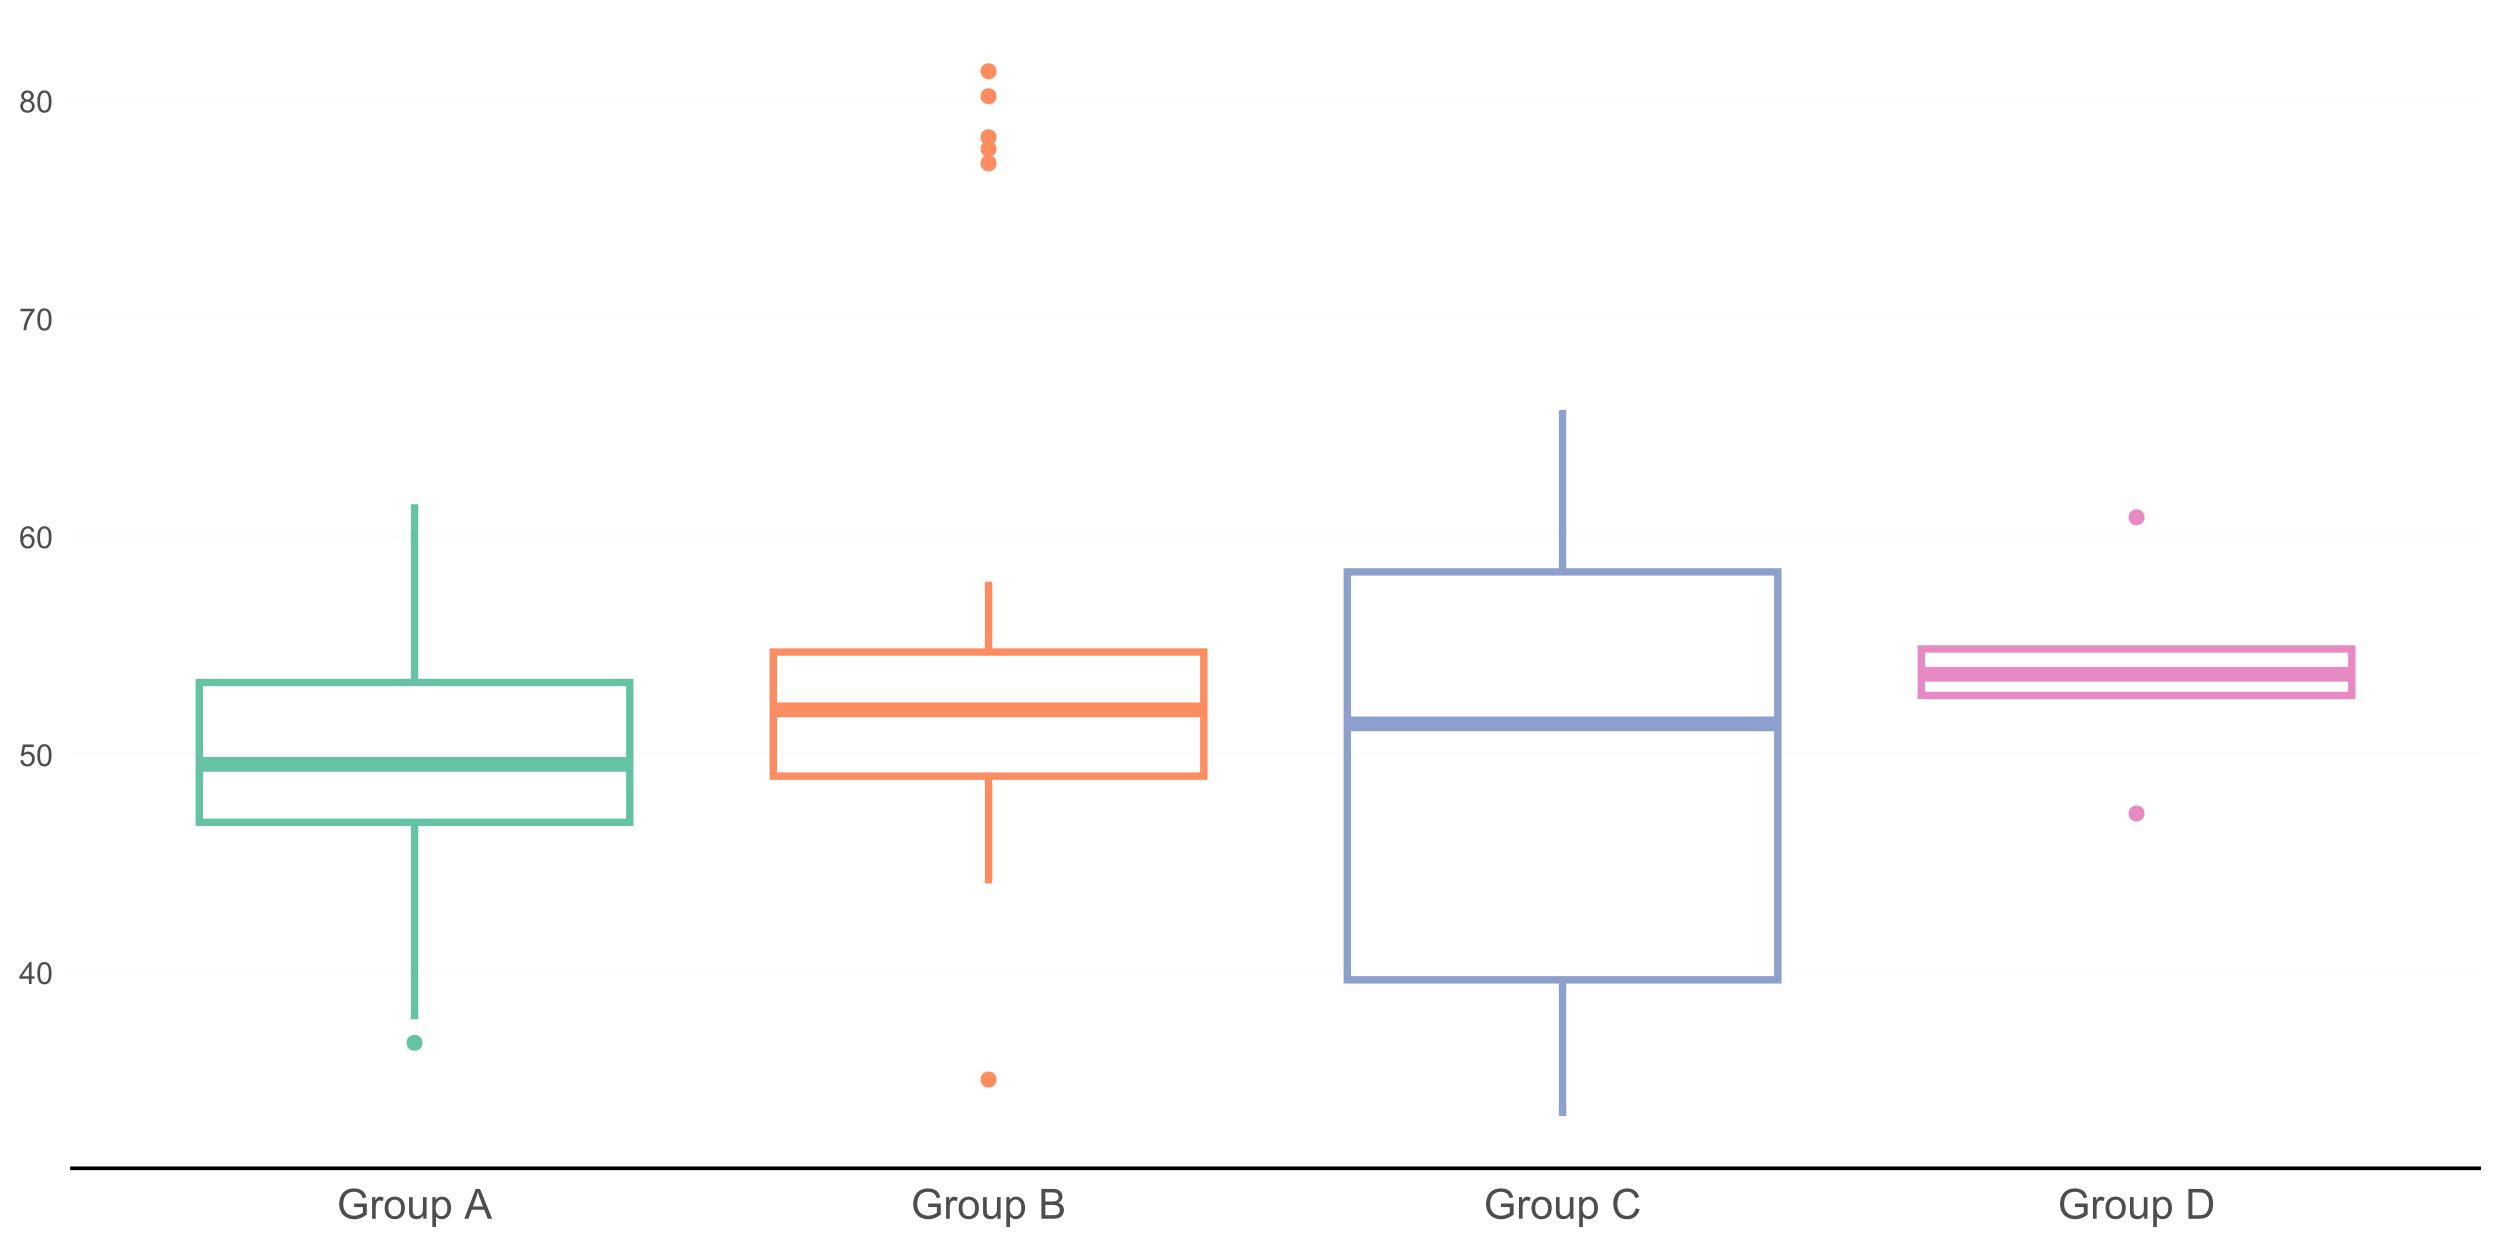
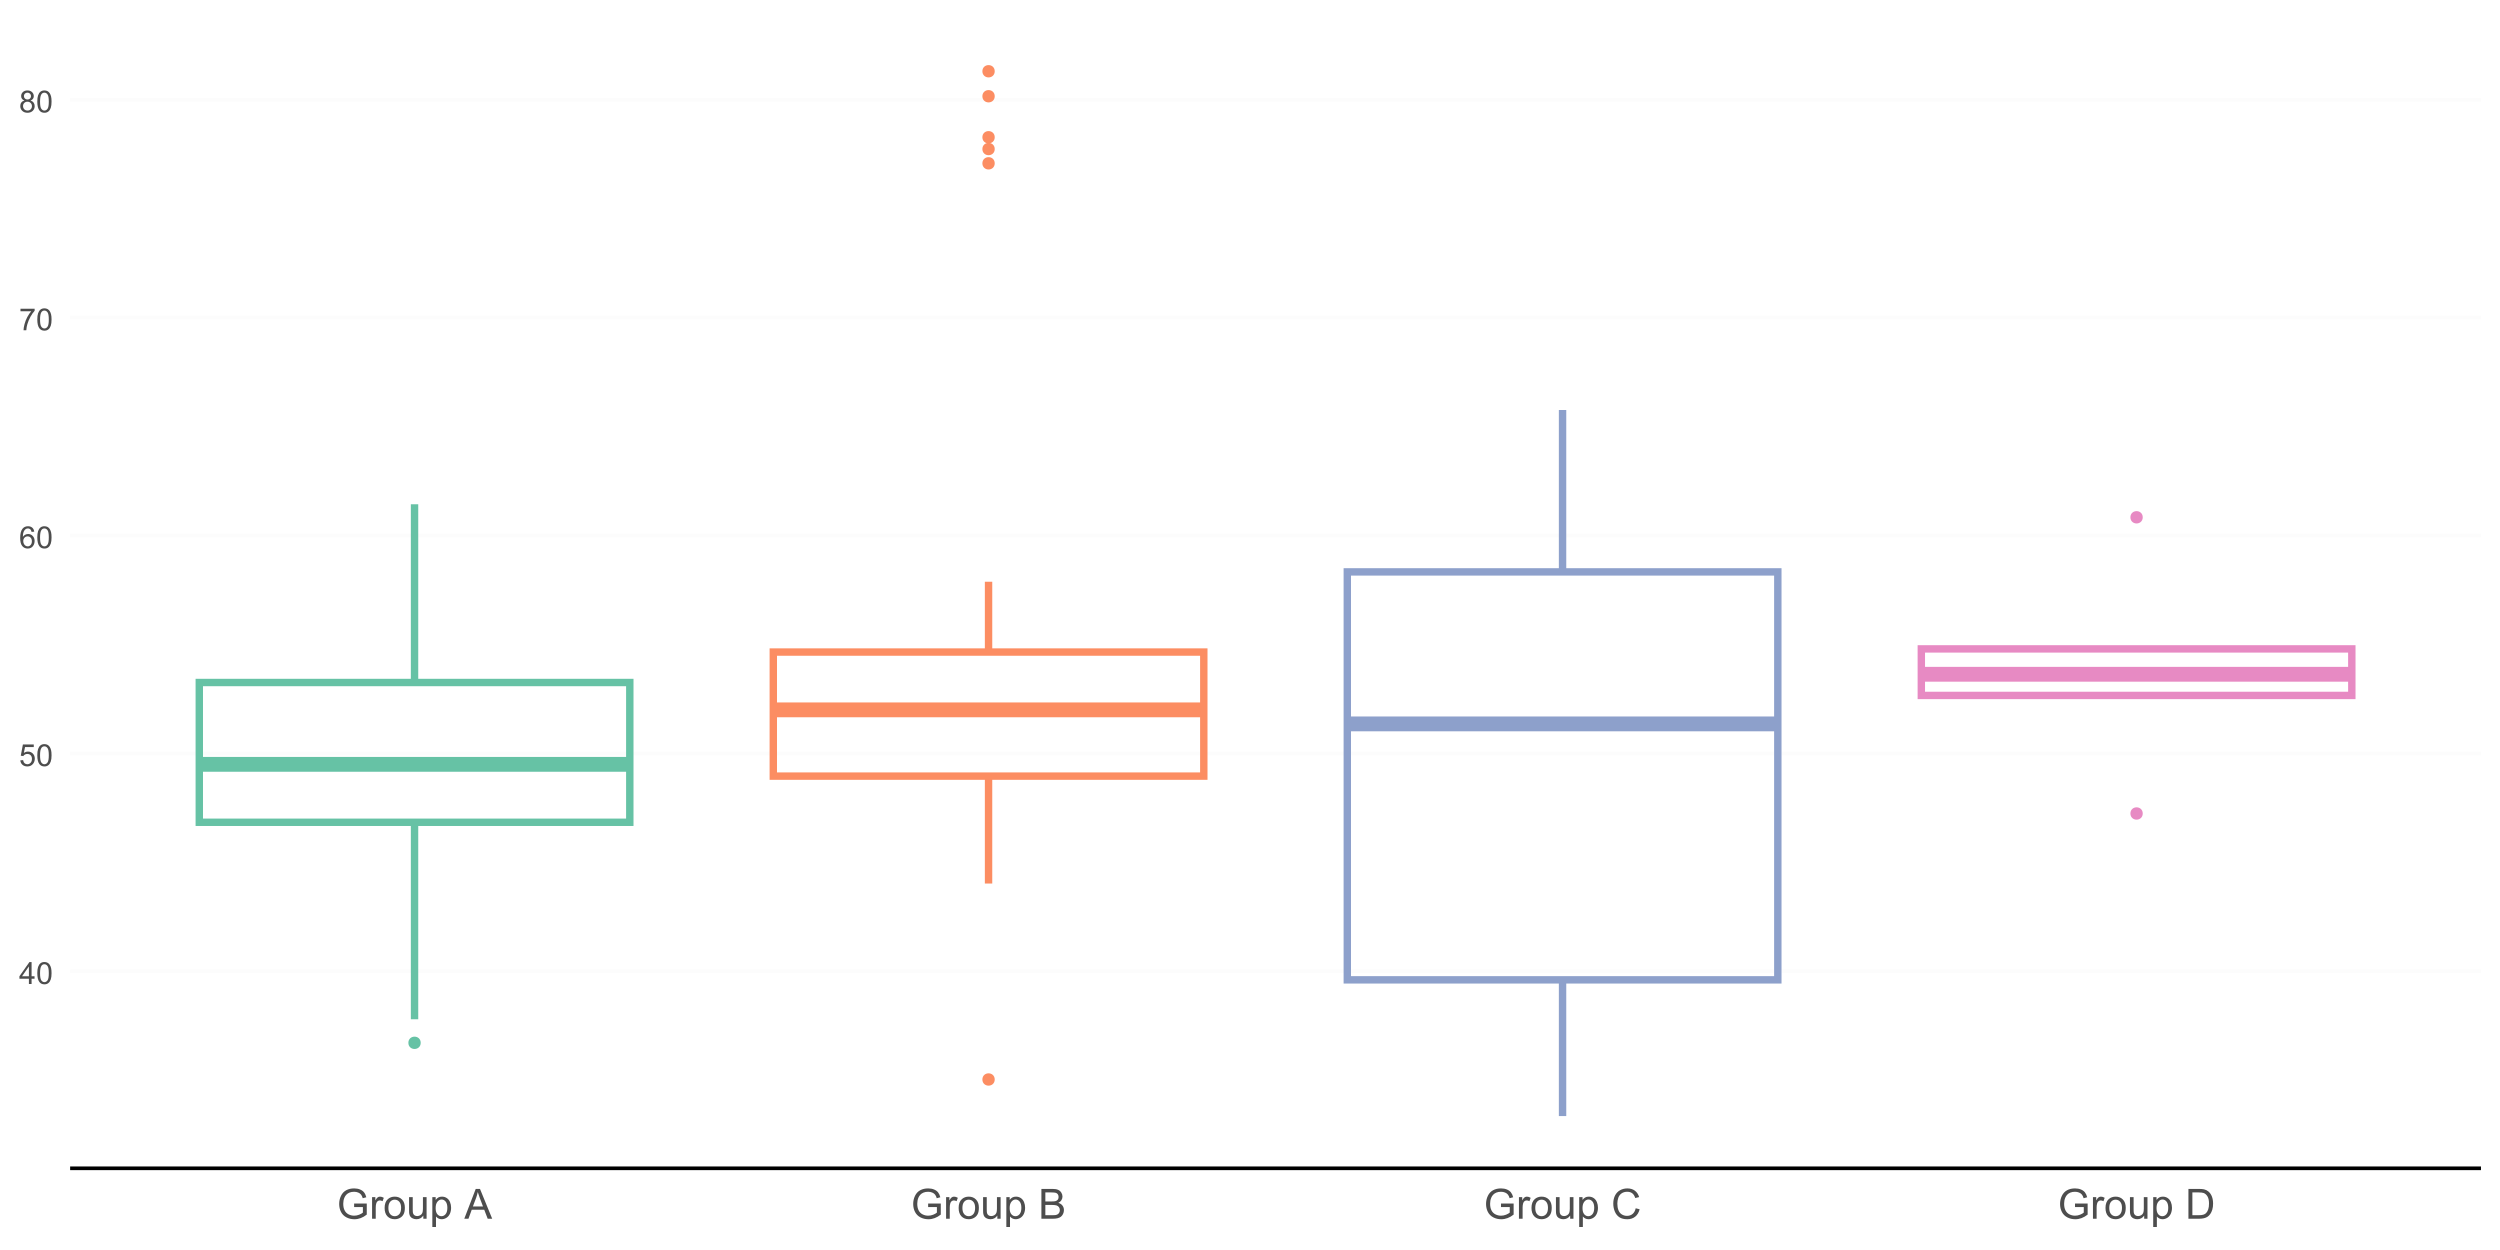
- <svg xmlns="http://www.w3.org/2000/svg" xmlns:xlink="http://www.w3.org/1999/xlink" width="720" height="360" viewBox="0 0 720 360">
+ <svg xmlns="http://www.w3.org/2000/svg" xmlns:xlink="http://www.w3.org/1999/xlink" width="720pt" height="360pt" viewBox="0 0 720 360">
  <defs>
    <g>
      <g id="glyph-0-0">
        <path d="M 2.844 0 L 2.844 -1.508 L 0.113 -1.508 L 0.113 -2.219 L 2.988 -6.301 L 3.617 -6.301 L 3.617 -2.219 L 4.469 -2.219 L 4.469 -1.508 L 3.617 -1.508 L 3.617 0 L 2.844 0 M 2.844 -2.219 L 2.844 -5.059 L 0.871 -2.219 Z M 2.844 -2.219 " />
      </g>
      <g id="glyph-0-1">
        <path d="M 0.367 -3.105 C 0.367 -3.852 0.441 -4.449 0.594 -4.906 C 0.75 -5.359 0.977 -5.711 1.277 -5.957 C 1.582 -6.203 1.961 -6.324 2.418 -6.324 C 2.758 -6.324 3.055 -6.258 3.309 -6.121 C 3.562 -5.984 3.773 -5.789 3.941 -5.531 C 4.105 -5.277 4.238 -4.965 4.332 -4.594 C 4.426 -4.227 4.473 -3.73 4.473 -3.105 C 4.473 -2.367 4.398 -1.77 4.246 -1.316 C 4.094 -0.863 3.867 -0.512 3.562 -0.266 C 3.262 -0.016 2.879 0.109 2.418 0.109 C 1.812 0.109 1.336 -0.109 0.988 -0.547 C 0.574 -1.07 0.367 -1.922 0.367 -3.105 M 1.16 -3.105 C 1.16 -2.074 1.281 -1.383 1.523 -1.043 C 1.766 -0.699 2.062 -0.527 2.418 -0.527 C 2.773 -0.527 3.074 -0.699 3.316 -1.043 C 3.559 -1.387 3.68 -2.074 3.68 -3.105 C 3.68 -4.145 3.559 -4.832 3.316 -5.172 C 3.074 -5.516 2.773 -5.684 2.41 -5.684 C 2.055 -5.684 1.773 -5.535 1.559 -5.234 C 1.293 -4.852 1.16 -4.141 1.16 -3.105 Z M 1.16 -3.105 " />
      </g>
      <g id="glyph-0-2">
        <path d="M 0.367 -1.648 L 1.176 -1.719 C 1.238 -1.324 1.379 -1.027 1.598 -0.828 C 1.816 -0.629 2.078 -0.527 2.391 -0.527 C 2.762 -0.527 3.078 -0.668 3.336 -0.949 C 3.594 -1.23 3.723 -1.602 3.723 -2.066 C 3.723 -2.508 3.598 -2.855 3.348 -3.109 C 3.102 -3.367 2.777 -3.492 2.375 -3.492 C 2.125 -3.492 1.902 -3.438 1.703 -3.324 C 1.5 -3.211 1.344 -3.062 1.23 -2.883 L 0.504 -2.977 L 1.113 -6.215 L 4.246 -6.215 L 4.246 -5.473 L 1.73 -5.473 L 1.391 -3.781 C 1.77 -4.043 2.168 -4.176 2.582 -4.176 C 3.133 -4.176 3.598 -3.984 3.977 -3.605 C 4.352 -3.223 4.543 -2.734 4.543 -2.137 C 4.543 -1.566 4.375 -1.074 4.043 -0.656 C 3.641 -0.148 3.09 0.109 2.391 0.109 C 1.816 0.109 1.348 -0.055 0.984 -0.375 C 0.625 -0.695 0.418 -1.121 0.367 -1.648 Z M 0.367 -1.648 " />
      </g>
      <g id="glyph-0-3">
        <path d="M 4.379 -4.758 L 3.609 -4.695 C 3.539 -5 3.441 -5.219 3.316 -5.359 C 3.109 -5.578 2.852 -5.688 2.543 -5.688 C 2.297 -5.688 2.082 -5.621 1.895 -5.484 C 1.652 -5.305 1.461 -5.047 1.32 -4.703 C 1.18 -4.363 1.105 -3.879 1.102 -3.25 C 1.285 -3.531 1.516 -3.742 1.785 -3.879 C 2.051 -4.016 2.336 -4.086 2.629 -4.086 C 3.145 -4.086 3.586 -3.898 3.945 -3.516 C 4.309 -3.137 4.492 -2.648 4.492 -2.047 C 4.492 -1.648 4.406 -1.281 4.234 -0.941 C 4.062 -0.605 3.828 -0.344 3.531 -0.164 C 3.234 0.016 2.895 0.109 2.52 0.109 C 1.875 0.109 1.348 -0.129 0.941 -0.605 C 0.535 -1.078 0.332 -1.859 0.332 -2.949 C 0.332 -4.164 0.555 -5.051 1.004 -5.602 C 1.398 -6.086 1.926 -6.324 2.59 -6.324 C 3.086 -6.324 3.492 -6.188 3.809 -5.91 C 4.125 -5.629 4.316 -5.246 4.379 -4.758 M 1.219 -2.039 C 1.219 -1.773 1.277 -1.52 1.391 -1.277 C 1.504 -1.031 1.66 -0.848 1.863 -0.719 C 2.066 -0.594 2.281 -0.527 2.504 -0.527 C 2.832 -0.527 3.113 -0.66 3.348 -0.926 C 3.582 -1.188 3.699 -1.547 3.699 -2 C 3.699 -2.434 3.582 -2.777 3.352 -3.027 C 3.121 -3.277 2.828 -3.402 2.477 -3.402 C 2.125 -3.402 1.828 -3.277 1.586 -3.027 C 1.344 -2.777 1.219 -2.449 1.219 -2.039 Z M 1.219 -2.039 " />
      </g>
      <g id="glyph-0-4">
        <path d="M 0.418 -5.473 L 0.418 -6.219 L 4.496 -6.219 L 4.496 -5.617 C 4.094 -5.188 3.695 -4.621 3.301 -3.914 C 2.91 -3.207 2.605 -2.48 2.391 -1.73 C 2.234 -1.203 2.137 -0.629 2.094 0 L 1.297 0 C 1.305 -0.496 1.402 -1.094 1.59 -1.797 C 1.777 -2.496 2.043 -3.176 2.391 -3.828 C 2.738 -4.477 3.109 -5.027 3.504 -5.473 Z M 0.418 -5.473 " />
      </g>
      <g id="glyph-0-5">
        <path d="M 1.555 -3.418 C 1.234 -3.535 0.996 -3.699 0.844 -3.918 C 0.688 -4.137 0.609 -4.398 0.609 -4.699 C 0.609 -5.16 0.773 -5.543 1.105 -5.855 C 1.434 -6.168 1.871 -6.324 2.418 -6.324 C 2.969 -6.324 3.41 -6.164 3.746 -5.848 C 4.082 -5.527 4.25 -5.137 4.25 -4.68 C 4.25 -4.387 4.172 -4.133 4.02 -3.918 C 3.867 -3.699 3.633 -3.535 3.32 -3.418 C 3.707 -3.289 4.004 -3.086 4.203 -2.805 C 4.406 -2.523 4.508 -2.191 4.508 -1.801 C 4.508 -1.262 4.316 -0.809 3.938 -0.441 C 3.555 -0.074 3.055 0.109 2.434 0.109 C 1.809 0.109 1.309 -0.078 0.93 -0.445 C 0.547 -0.812 0.355 -1.273 0.355 -1.82 C 0.355 -2.23 0.461 -2.574 0.668 -2.852 C 0.875 -3.129 1.172 -3.316 1.555 -3.418 M 1.402 -4.727 C 1.402 -4.43 1.496 -4.184 1.688 -3.996 C 1.879 -3.809 2.129 -3.711 2.438 -3.711 C 2.734 -3.711 2.977 -3.805 3.168 -3.992 C 3.359 -4.18 3.453 -4.41 3.453 -4.684 C 3.453 -4.969 3.355 -5.207 3.16 -5.398 C 2.965 -5.594 2.719 -5.688 2.43 -5.688 C 2.133 -5.688 1.887 -5.594 1.691 -5.406 C 1.5 -5.215 1.402 -4.988 1.402 -4.727 M 1.152 -1.816 C 1.152 -1.598 1.203 -1.383 1.309 -1.176 C 1.414 -0.973 1.57 -0.812 1.773 -0.699 C 1.98 -0.586 2.203 -0.527 2.441 -0.527 C 2.809 -0.527 3.117 -0.648 3.355 -0.887 C 3.598 -1.121 3.719 -1.426 3.719 -1.793 C 3.719 -2.164 3.594 -2.473 3.344 -2.715 C 3.098 -2.961 2.789 -3.082 2.414 -3.082 C 2.051 -3.082 1.75 -2.961 1.512 -2.719 C 1.27 -2.48 1.152 -2.18 1.152 -1.816 Z M 1.152 -1.816 " />
      </g>
      <g id="glyph-1-0">
        <path d="M 4.945 -3.367 L 4.945 -4.375 L 8.586 -4.383 L 8.586 -1.195 C 8.023 -0.75 7.449 -0.414 6.855 -0.191 C 6.262 0.035 5.652 0.148 5.027 0.148 C 4.184 0.148 3.418 -0.035 2.727 -0.395 C 2.039 -0.758 1.516 -1.277 1.164 -1.961 C 0.812 -2.645 0.641 -3.41 0.641 -4.254 C 0.641 -5.09 0.812 -5.871 1.164 -6.594 C 1.512 -7.32 2.016 -7.859 2.672 -8.211 C 3.328 -8.562 4.086 -8.734 4.938 -8.734 C 5.559 -8.734 6.121 -8.637 6.625 -8.434 C 7.125 -8.234 7.52 -7.953 7.805 -7.594 C 8.09 -7.234 8.305 -6.766 8.453 -6.188 L 7.43 -5.906 C 7.301 -6.344 7.141 -6.688 6.949 -6.938 C 6.758 -7.188 6.484 -7.387 6.129 -7.539 C 5.773 -7.688 5.379 -7.766 4.945 -7.766 C 4.426 -7.766 3.977 -7.684 3.598 -7.527 C 3.219 -7.367 2.914 -7.16 2.68 -6.902 C 2.449 -6.645 2.266 -6.359 2.141 -6.055 C 1.918 -5.52 1.812 -4.945 1.812 -4.324 C 1.812 -3.559 1.941 -2.918 2.207 -2.402 C 2.469 -1.887 2.852 -1.504 3.359 -1.254 C 3.859 -1.004 4.395 -0.879 4.961 -0.879 C 5.453 -0.879 5.938 -0.973 6.406 -1.164 C 6.875 -1.352 7.227 -1.555 7.469 -1.77 L 7.469 -3.367 Z M 4.945 -3.367 " />
      </g>
      <g id="glyph-1-1">
        <path d="M 0.781 0 L 0.781 -6.223 L 1.727 -6.223 L 1.727 -5.281 C 1.969 -5.719 2.195 -6.012 2.398 -6.152 C 2.605 -6.293 2.828 -6.363 3.078 -6.363 C 3.43 -6.363 3.793 -6.25 4.16 -6.023 L 3.797 -5.047 C 3.539 -5.195 3.281 -5.273 3.023 -5.273 C 2.793 -5.273 2.586 -5.203 2.402 -5.066 C 2.219 -4.926 2.086 -4.734 2.008 -4.488 C 1.891 -4.113 1.836 -3.703 1.836 -3.258 L 1.836 0 Z M 0.781 0 " />
      </g>
      <g id="glyph-1-2">
        <path d="M 0.398 -3.109 C 0.398 -4.262 0.719 -5.117 1.359 -5.672 C 1.895 -6.133 2.547 -6.363 3.316 -6.363 C 4.172 -6.363 4.871 -6.082 5.414 -5.523 C 5.957 -4.961 6.227 -4.188 6.227 -3.199 C 6.227 -2.398 6.109 -1.77 5.867 -1.309 C 5.629 -0.852 5.277 -0.492 4.82 -0.242 C 4.359 0.012 3.859 0.141 3.316 0.141 C 2.445 0.141 1.742 -0.141 1.203 -0.695 C 0.668 -1.254 0.398 -2.059 0.398 -3.109 M 1.484 -3.109 C 1.484 -2.312 1.656 -1.719 2.004 -1.32 C 2.352 -0.926 2.789 -0.727 3.316 -0.727 C 3.84 -0.727 4.273 -0.926 4.625 -1.324 C 4.969 -1.723 5.145 -2.328 5.145 -3.148 C 5.145 -3.914 4.969 -4.5 4.621 -4.895 C 4.27 -5.293 3.836 -5.492 3.316 -5.492 C 2.789 -5.492 2.352 -5.293 2.004 -4.898 C 1.656 -4.504 1.484 -3.906 1.484 -3.109 Z M 1.484 -3.109 " />
      </g>
      <g id="glyph-1-3">
        <path d="M 4.867 0 L 4.867 -0.914 C 4.383 -0.211 3.727 0.141 2.895 0.141 C 2.527 0.141 2.184 0.07 1.867 -0.07 C 1.547 -0.211 1.312 -0.387 1.156 -0.602 C 1.004 -0.812 0.895 -1.074 0.832 -1.383 C 0.789 -1.59 0.766 -1.918 0.766 -2.367 L 0.766 -6.223 L 1.82 -6.223 L 1.82 -2.773 C 1.82 -2.219 1.844 -1.848 1.887 -1.656 C 1.953 -1.379 2.094 -1.164 2.309 -1.004 C 2.523 -0.848 2.789 -0.766 3.105 -0.766 C 3.422 -0.766 3.719 -0.848 3.996 -1.012 C 4.273 -1.172 4.469 -1.395 4.586 -1.672 C 4.699 -1.953 4.758 -2.355 4.758 -2.891 L 4.758 -6.223 L 5.812 -6.223 L 5.812 0 Z M 4.867 0 " />
      </g>
      <g id="glyph-1-4">
        <path d="M 0.789 2.383 L 0.789 -6.223 L 1.75 -6.223 L 1.75 -5.414 C 1.977 -5.73 2.234 -5.969 2.52 -6.125 C 2.805 -6.285 3.148 -6.363 3.555 -6.363 C 4.086 -6.363 4.555 -6.227 4.961 -5.953 C 5.367 -5.68 5.676 -5.293 5.883 -4.797 C 6.09 -4.297 6.195 -3.75 6.195 -3.156 C 6.195 -2.52 6.078 -1.949 5.852 -1.438 C 5.621 -0.93 5.289 -0.539 4.855 -0.266 C 4.418 0.004 3.961 0.141 3.48 0.141 C 3.129 0.141 2.812 0.066 2.535 -0.082 C 2.254 -0.23 2.023 -0.418 1.844 -0.645 L 1.844 2.383 L 0.789 2.383 M 1.746 -3.078 C 1.746 -2.273 1.906 -1.684 2.234 -1.301 C 2.555 -0.918 2.949 -0.727 3.41 -0.727 C 3.879 -0.727 4.281 -0.926 4.613 -1.32 C 4.949 -1.719 5.113 -2.332 5.117 -3.164 C 5.113 -3.957 4.953 -4.551 4.625 -4.945 C 4.301 -5.34 3.91 -5.535 3.457 -5.539 C 3.008 -5.535 2.609 -5.328 2.266 -4.906 C 1.918 -4.488 1.746 -3.875 1.746 -3.078 Z M 1.746 -3.078 " />
      </g>
      <g id="glyph-1-5">
</g>
      <g id="glyph-1-6">
        <path d="M -0.016 0 L 3.281 -8.59 L 4.508 -8.59 L 8.023 0 L 6.727 0 L 5.727 -2.602 L 2.133 -2.602 L 1.188 0 L -0.016 0 M 2.461 -3.527 L 5.375 -3.527 L 4.477 -5.906 C 4.203 -6.629 4 -7.223 3.867 -7.688 C 3.758 -7.137 3.602 -6.59 3.406 -6.047 Z M 2.461 -3.527 " />
      </g>
      <g id="glyph-1-7">
        <path d="M 0.879 0 L 0.879 -8.59 L 4.102 -8.59 C 4.758 -8.59 5.285 -8.504 5.68 -8.328 C 6.078 -8.156 6.387 -7.887 6.613 -7.527 C 6.836 -7.164 6.949 -6.785 6.949 -6.391 C 6.949 -6.023 6.852 -5.68 6.648 -5.355 C 6.453 -5.031 6.148 -4.77 5.75 -4.57 C 6.266 -4.418 6.668 -4.156 6.945 -3.789 C 7.227 -3.422 7.367 -2.988 7.367 -2.492 C 7.367 -2.086 7.281 -1.715 7.109 -1.367 C 6.941 -1.023 6.73 -0.758 6.48 -0.57 C 6.23 -0.383 5.918 -0.238 5.539 -0.145 C 5.164 -0.047 4.699 0 4.156 0 L 0.879 0 M 2.016 -4.98 L 3.875 -4.98 C 4.375 -4.98 4.738 -5.012 4.957 -5.078 C 5.246 -5.164 5.465 -5.309 5.609 -5.508 C 5.758 -5.707 5.828 -5.957 5.828 -6.258 C 5.828 -6.543 5.762 -6.793 5.625 -7.012 C 5.488 -7.227 5.293 -7.375 5.039 -7.457 C 4.785 -7.535 4.348 -7.578 3.734 -7.578 L 2.016 -7.578 L 2.016 -4.98 M 2.016 -1.016 L 4.156 -1.016 C 4.52 -1.016 4.777 -1.027 4.93 -1.055 C 5.188 -1.102 5.406 -1.18 5.586 -1.289 C 5.758 -1.398 5.902 -1.559 6.016 -1.766 C 6.129 -1.977 6.188 -2.215 6.188 -2.492 C 6.188 -2.809 6.105 -3.09 5.941 -3.324 C 5.777 -3.562 5.551 -3.727 5.258 -3.824 C 4.969 -3.918 4.547 -3.969 4 -3.969 L 2.016 -3.969 Z M 2.016 -1.016 " />
      </g>
      <g id="glyph-1-8">
        <path d="M 7.055 -3.012 L 8.191 -2.727 C 7.953 -1.789 7.523 -1.078 6.906 -0.59 C 6.285 -0.098 5.527 0.148 4.633 0.148 C 3.711 0.148 2.957 -0.043 2.375 -0.418 C 1.797 -0.797 1.355 -1.344 1.051 -2.055 C 0.75 -2.77 0.598 -3.539 0.598 -4.359 C 0.598 -5.254 0.77 -6.035 1.109 -6.699 C 1.453 -7.367 1.938 -7.871 2.57 -8.219 C 3.199 -8.562 3.895 -8.734 4.652 -8.734 C 5.512 -8.734 6.234 -8.516 6.82 -8.078 C 7.406 -7.641 7.812 -7.027 8.047 -6.234 L 6.926 -5.969 C 6.727 -6.594 6.438 -7.051 6.059 -7.336 C 5.68 -7.621 5.203 -7.766 4.629 -7.766 C 3.969 -7.766 3.418 -7.605 2.973 -7.289 C 2.531 -6.973 2.219 -6.547 2.039 -6.016 C 1.859 -5.48 1.77 -4.93 1.77 -4.367 C 1.77 -3.633 1.875 -2.996 2.09 -2.453 C 2.301 -1.906 2.633 -1.5 3.082 -1.23 C 3.531 -0.961 4.016 -0.828 4.539 -0.828 C 5.176 -0.828 5.715 -1.008 6.156 -1.375 C 6.598 -1.742 6.898 -2.289 7.055 -3.012 Z M 7.055 -3.012 " />
      </g>
      <g id="glyph-1-9">
        <path d="M 0.926 0 L 0.926 -8.59 L 3.883 -8.59 C 4.551 -8.59 5.062 -8.547 5.414 -8.469 C 5.906 -8.352 6.324 -8.148 6.672 -7.852 C 7.125 -7.469 7.465 -6.98 7.691 -6.383 C 7.914 -5.789 8.027 -5.105 8.027 -4.344 C 8.027 -3.688 7.953 -3.109 7.797 -2.609 C 7.648 -2.102 7.449 -1.688 7.211 -1.355 C 6.973 -1.027 6.715 -0.766 6.43 -0.578 C 6.148 -0.387 5.805 -0.242 5.406 -0.148 C 5.004 -0.051 4.543 0 4.023 0 L 0.926 0 M 2.062 -1.016 L 3.898 -1.016 C 4.461 -1.016 4.906 -1.066 5.23 -1.172 C 5.551 -1.277 5.809 -1.426 6 -1.617 C 6.27 -1.887 6.48 -2.25 6.629 -2.703 C 6.781 -3.16 6.855 -3.711 6.855 -4.359 C 6.855 -5.258 6.707 -5.949 6.414 -6.43 C 6.117 -6.914 5.758 -7.234 5.336 -7.398 C 5.031 -7.516 4.543 -7.578 3.867 -7.578 L 2.062 -7.578 Z M 2.062 -1.016 " />
      </g>
    </g>
    <clipPath id="clip-0">
      <path clip-rule="nonzero" d="M 20.199 279 L 714.52 279 L 714.52 281 L 20.199 281 Z M 20.199 279 " />
    </clipPath>
    <clipPath id="clip-1">
      <path clip-rule="nonzero" d="M 20.199 216 L 714.52 216 L 714.52 218 L 20.199 218 Z M 20.199 216 " />
    </clipPath>
    <clipPath id="clip-2">
      <path clip-rule="nonzero" d="M 20.199 153 L 714.52 153 L 714.52 155 L 20.199 155 Z M 20.199 153 " />
    </clipPath>
    <clipPath id="clip-3">
      <path clip-rule="nonzero" d="M 20.199 90 L 714.52 90 L 714.52 93 L 20.199 93 Z M 20.199 90 " />
    </clipPath>
    <clipPath id="clip-4">
      <path clip-rule="nonzero" d="M 20.199 28 L 714.52 28 L 714.52 30 L 20.199 30 Z M 20.199 28 " />
    </clipPath>
  </defs>
+   <rect x="-72" y="-36" width="864" height="432" fill="rgb(100%, 100%, 100%)" fill-opacity="1" />
  <g clip-path="url(#clip-0)">
    <path fill="none" stroke-width="1.067" stroke-linecap="butt" stroke-linejoin="round" stroke="rgb(98.824%, 98.824%, 98.824%)" stroke-opacity="1" stroke-miterlimit="10" d="M 20.199 279.734 L 714.52 279.734 " />
  </g>
  <g clip-path="url(#clip-1)">
    <path fill="none" stroke-width="1.067" stroke-linecap="butt" stroke-linejoin="round" stroke="rgb(98.824%, 98.824%, 98.824%)" stroke-opacity="1" stroke-miterlimit="10" d="M 20.199 216.98 L 714.52 216.98 " />
  </g>
  <g clip-path="url(#clip-2)">
    <path fill="none" stroke-width="1.067" stroke-linecap="butt" stroke-linejoin="round" stroke="rgb(98.824%, 98.824%, 98.824%)" stroke-opacity="1" stroke-miterlimit="10" d="M 20.199 154.227 L 714.52 154.227 " />
  </g>
  <g clip-path="url(#clip-3)">
    <path fill="none" stroke-width="1.067" stroke-linecap="butt" stroke-linejoin="round" stroke="rgb(98.824%, 98.824%, 98.824%)" stroke-opacity="1" stroke-miterlimit="10" d="M 20.199 91.477 L 714.52 91.477 " />
  </g>
  <g clip-path="url(#clip-4)">
    <path fill="none" stroke-width="1.067" stroke-linecap="butt" stroke-linejoin="round" stroke="rgb(98.824%, 98.824%, 98.824%)" stroke-opacity="1" stroke-miterlimit="10" d="M 20.199 28.723 L 714.52 28.723 " />
  </g>
-   <path fill-rule="nonzero" fill="rgb(40%, 76.078%, 64.706%)" fill-opacity="1" stroke-width="0.709" stroke-linecap="round" stroke-linejoin="round" stroke="rgb(40%, 76.078%, 64.706%)" stroke-opacity="1" stroke-miterlimit="10" d="M 121.344 300.332 C 121.344 302.938 117.434 302.938 117.434 300.332 C 117.434 297.723 121.344 297.723 121.344 300.332 " />
+   <path fill-rule="nonzero" fill="rgb(40%, 76.078%, 64.706%)" fill-opacity="1" stroke-width="0.709" stroke-linecap="round" stroke-linejoin="round" stroke="rgb(40%, 76.078%, 64.706%)" stroke-opacity="1" stroke-miterlimit="10" d="M 120.809 300.332 C 120.809 302.227 117.965 302.227 117.965 300.332 C 117.965 298.434 120.809 298.434 120.809 300.332 " />
  <path fill="none" stroke-width="2.134" stroke-linecap="butt" stroke-linejoin="round" stroke="rgb(40%, 76.078%, 64.706%)" stroke-opacity="1" stroke-miterlimit="10" d="M 119.387 196.562 L 119.387 145.234 " />
  <path fill="none" stroke-width="2.134" stroke-linecap="butt" stroke-linejoin="round" stroke="rgb(40%, 76.078%, 64.706%)" stroke-opacity="1" stroke-miterlimit="10" d="M 119.387 236.816 L 119.387 293.555 " />
  <path fill="none" stroke-width="2.134" stroke-linecap="butt" stroke-linejoin="miter" stroke="rgb(40%, 76.078%, 64.706%)" stroke-opacity="1" stroke-miterlimit="10" d="M 57.395 196.562 L 57.395 236.816 L 181.383 236.816 L 181.383 196.562 Z M 57.395 196.562 " />
  <path fill="none" stroke-width="4.268" stroke-linecap="butt" stroke-linejoin="miter" stroke="rgb(40%, 76.078%, 64.706%)" stroke-opacity="1" stroke-miterlimit="10" d="M 57.395 220.129 L 181.383 220.129 " />
-   <path fill-rule="nonzero" fill="rgb(98.824%, 55.294%, 38.431%)" fill-opacity="1" stroke-width="0.709" stroke-linecap="round" stroke-linejoin="round" stroke="rgb(98.824%, 55.294%, 38.431%)" stroke-opacity="1" stroke-miterlimit="10" d="M 286.656 310.895 C 286.656 313.5 282.746 313.5 282.746 310.895 C 282.746 308.285 286.656 308.285 286.656 310.895 " />
-   <path fill-rule="nonzero" fill="rgb(98.824%, 55.294%, 38.431%)" fill-opacity="1" stroke-width="0.709" stroke-linecap="round" stroke-linejoin="round" stroke="rgb(98.824%, 55.294%, 38.431%)" stroke-opacity="1" stroke-miterlimit="10" d="M 286.656 39.527 C 286.656 42.133 282.746 42.133 282.746 39.527 C 282.746 36.918 286.656 36.918 286.656 39.527 " />
-   <path fill-rule="nonzero" fill="rgb(98.824%, 55.294%, 38.431%)" fill-opacity="1" stroke-width="0.709" stroke-linecap="round" stroke-linejoin="round" stroke="rgb(98.824%, 55.294%, 38.431%)" stroke-opacity="1" stroke-miterlimit="10" d="M 286.656 42.926 C 286.656 45.531 282.746 45.531 282.746 42.926 C 282.746 40.32 286.656 40.32 286.656 42.926 " />
-   <path fill-rule="nonzero" fill="rgb(98.824%, 55.294%, 38.431%)" fill-opacity="1" stroke-width="0.709" stroke-linecap="round" stroke-linejoin="round" stroke="rgb(98.824%, 55.294%, 38.431%)" stroke-opacity="1" stroke-miterlimit="10" d="M 286.656 47.035 C 286.656 49.645 282.746 49.645 282.746 47.035 C 282.746 44.43 286.656 44.43 286.656 47.035 " />
-   <path fill-rule="nonzero" fill="rgb(98.824%, 55.294%, 38.431%)" fill-opacity="1" stroke-width="0.709" stroke-linecap="round" stroke-linejoin="round" stroke="rgb(98.824%, 55.294%, 38.431%)" stroke-opacity="1" stroke-miterlimit="10" d="M 286.656 27.719 C 286.656 30.324 282.746 30.324 282.746 27.719 C 282.746 25.113 286.656 25.113 286.656 27.719 " />
-   <path fill-rule="nonzero" fill="rgb(98.824%, 55.294%, 38.431%)" fill-opacity="1" stroke-width="0.709" stroke-linecap="round" stroke-linejoin="round" stroke="rgb(98.824%, 55.294%, 38.431%)" stroke-opacity="1" stroke-miterlimit="10" d="M 286.656 20.523 C 286.656 23.133 282.746 23.133 282.746 20.523 C 282.746 17.918 286.656 17.918 286.656 20.523 " />
+   <path fill-rule="nonzero" fill="rgb(98.824%, 55.294%, 38.431%)" fill-opacity="1" stroke-width="0.709" stroke-linecap="round" stroke-linejoin="round" stroke="rgb(98.824%, 55.294%, 38.431%)" stroke-opacity="1" stroke-miterlimit="10" d="M 286.125 310.895 C 286.125 312.789 283.281 312.789 283.281 310.895 C 283.281 308.996 286.125 308.996 286.125 310.895 " />
+   <path fill-rule="nonzero" fill="rgb(98.824%, 55.294%, 38.431%)" fill-opacity="1" stroke-width="0.709" stroke-linecap="round" stroke-linejoin="round" stroke="rgb(98.824%, 55.294%, 38.431%)" stroke-opacity="1" stroke-miterlimit="10" d="M 286.125 39.527 C 286.125 41.422 283.281 41.422 283.281 39.527 C 283.281 37.633 286.125 37.633 286.125 39.527 " />
+   <path fill-rule="nonzero" fill="rgb(98.824%, 55.294%, 38.431%)" fill-opacity="1" stroke-width="0.709" stroke-linecap="round" stroke-linejoin="round" stroke="rgb(98.824%, 55.294%, 38.431%)" stroke-opacity="1" stroke-miterlimit="10" d="M 286.125 42.926 C 286.125 44.82 283.281 44.82 283.281 42.926 C 283.281 41.031 286.125 41.031 286.125 42.926 " />
+   <path fill-rule="nonzero" fill="rgb(98.824%, 55.294%, 38.431%)" fill-opacity="1" stroke-width="0.709" stroke-linecap="round" stroke-linejoin="round" stroke="rgb(98.824%, 55.294%, 38.431%)" stroke-opacity="1" stroke-miterlimit="10" d="M 286.125 47.035 C 286.125 48.934 283.281 48.934 283.281 47.035 C 283.281 45.141 286.125 45.141 286.125 47.035 " />
+   <path fill-rule="nonzero" fill="rgb(98.824%, 55.294%, 38.431%)" fill-opacity="1" stroke-width="0.709" stroke-linecap="round" stroke-linejoin="round" stroke="rgb(98.824%, 55.294%, 38.431%)" stroke-opacity="1" stroke-miterlimit="10" d="M 286.125 27.719 C 286.125 29.613 283.281 29.613 283.281 27.719 C 283.281 25.824 286.125 25.824 286.125 27.719 " />
+   <path fill-rule="nonzero" fill="rgb(98.824%, 55.294%, 38.431%)" fill-opacity="1" stroke-width="0.709" stroke-linecap="round" stroke-linejoin="round" stroke="rgb(98.824%, 55.294%, 38.431%)" stroke-opacity="1" stroke-miterlimit="10" d="M 286.125 20.523 C 286.125 22.418 283.281 22.418 283.281 20.523 C 283.281 18.629 286.125 18.629 286.125 20.523 " />
  <path fill="none" stroke-width="2.134" stroke-linecap="butt" stroke-linejoin="round" stroke="rgb(98.824%, 55.294%, 38.431%)" stroke-opacity="1" stroke-miterlimit="10" d="M 284.703 187.793 L 284.703 167.539 " />
  <path fill="none" stroke-width="2.134" stroke-linecap="butt" stroke-linejoin="round" stroke="rgb(98.824%, 55.294%, 38.431%)" stroke-opacity="1" stroke-miterlimit="10" d="M 284.703 223.523 L 284.703 254.453 " />
  <path fill="none" stroke-width="2.134" stroke-linecap="butt" stroke-linejoin="miter" stroke="rgb(98.824%, 55.294%, 38.431%)" stroke-opacity="1" stroke-miterlimit="10" d="M 222.711 187.793 L 222.711 223.523 L 346.695 223.523 L 346.695 187.793 Z M 222.711 187.793 " />
  <path fill="none" stroke-width="4.268" stroke-linecap="butt" stroke-linejoin="miter" stroke="rgb(98.824%, 55.294%, 38.431%)" stroke-opacity="1" stroke-miterlimit="10" d="M 222.711 204.438 L 346.695 204.438 " />
  <path fill="none" stroke-width="2.134" stroke-linecap="butt" stroke-linejoin="round" stroke="rgb(55.294%, 62.745%, 79.608%)" stroke-opacity="1" stroke-miterlimit="10" d="M 450.016 164.707 L 450.016 118.086 " />
  <path fill="none" stroke-width="2.134" stroke-linecap="butt" stroke-linejoin="round" stroke="rgb(55.294%, 62.745%, 79.608%)" stroke-opacity="1" stroke-miterlimit="10" d="M 450.016 282.195 L 450.016 321.43 " />
  <path fill="none" stroke-width="2.134" stroke-linecap="butt" stroke-linejoin="miter" stroke="rgb(55.294%, 62.745%, 79.608%)" stroke-opacity="1" stroke-miterlimit="10" d="M 388.023 164.707 L 388.023 282.195 L 512.012 282.195 L 512.012 164.707 Z M 388.023 164.707 " />
  <path fill="none" stroke-width="4.268" stroke-linecap="butt" stroke-linejoin="miter" stroke="rgb(55.294%, 62.745%, 79.608%)" stroke-opacity="1" stroke-miterlimit="10" d="M 388.023 208.48 L 512.012 208.48 " />
-   <path fill-rule="nonzero" fill="rgb(90.588%, 54.118%, 76.471%)" fill-opacity="1" stroke-width="0.709" stroke-linecap="round" stroke-linejoin="round" stroke="rgb(90.588%, 54.118%, 76.471%)" stroke-opacity="1" stroke-miterlimit="10" d="M 617.285 234.285 C 617.285 236.891 613.379 236.891 613.379 234.285 C 613.379 231.68 617.285 231.68 617.285 234.285 " />
-   <path fill-rule="nonzero" fill="rgb(90.588%, 54.118%, 76.471%)" fill-opacity="1" stroke-width="0.709" stroke-linecap="round" stroke-linejoin="round" stroke="rgb(90.588%, 54.118%, 76.471%)" stroke-opacity="1" stroke-miterlimit="10" d="M 617.285 148.984 C 617.285 151.59 613.379 151.59 613.379 148.984 C 613.379 146.375 617.285 146.375 617.285 148.984 " />
+   <path fill-rule="nonzero" fill="rgb(90.588%, 54.118%, 76.471%)" fill-opacity="1" stroke-width="0.709" stroke-linecap="round" stroke-linejoin="round" stroke="rgb(90.588%, 54.118%, 76.471%)" stroke-opacity="1" stroke-miterlimit="10" d="M 616.754 234.285 C 616.754 236.18 613.91 236.18 613.91 234.285 C 613.91 232.391 616.754 232.391 616.754 234.285 " />
+   <path fill-rule="nonzero" fill="rgb(90.588%, 54.118%, 76.471%)" fill-opacity="1" stroke-width="0.709" stroke-linecap="round" stroke-linejoin="round" stroke="rgb(90.588%, 54.118%, 76.471%)" stroke-opacity="1" stroke-miterlimit="10" d="M 616.754 148.984 C 616.754 150.879 613.91 150.879 613.91 148.984 C 613.91 147.086 616.754 147.086 616.754 148.984 " />
  <path fill="none" stroke-width="2.134" stroke-linecap="butt" stroke-linejoin="round" stroke="rgb(90.588%, 54.118%, 76.471%)" stroke-opacity="1" stroke-miterlimit="10" d="M 615.332 186.883 L 615.332 186.883 " />
  <path fill="none" stroke-width="2.134" stroke-linecap="butt" stroke-linejoin="round" stroke="rgb(90.588%, 54.118%, 76.471%)" stroke-opacity="1" stroke-miterlimit="10" d="M 615.332 200.285 L 615.332 200.285 " />
  <path fill="none" stroke-width="2.134" stroke-linecap="butt" stroke-linejoin="miter" stroke="rgb(90.588%, 54.118%, 76.471%)" stroke-opacity="1" stroke-miterlimit="10" d="M 553.34 186.883 L 553.34 200.285 L 677.324 200.285 L 677.324 186.883 Z M 553.34 186.883 " />
  <path fill="none" stroke-width="4.268" stroke-linecap="butt" stroke-linejoin="miter" stroke="rgb(90.588%, 54.118%, 76.471%)" stroke-opacity="1" stroke-miterlimit="10" d="M 553.34 194.191 L 677.324 194.191 " />
  <g fill="rgb(30.196%, 30.196%, 30.196%)" fill-opacity="1">
    <use xlink:href="#glyph-0-0" x="5.48" y="283.383" />
    <use xlink:href="#glyph-0-1" x="10.375" y="283.383" />
  </g>
  <g fill="rgb(30.196%, 30.196%, 30.196%)" fill-opacity="1">
    <use xlink:href="#glyph-0-2" x="5.48" y="220.629" />
    <use xlink:href="#glyph-0-1" x="10.375" y="220.629" />
  </g>
  <g fill="rgb(30.196%, 30.196%, 30.196%)" fill-opacity="1">
    <use xlink:href="#glyph-0-3" x="5.48" y="157.879" />
    <use xlink:href="#glyph-0-1" x="10.375" y="157.879" />
  </g>
  <g fill="rgb(30.196%, 30.196%, 30.196%)" fill-opacity="1">
    <use xlink:href="#glyph-0-4" x="5.48" y="95.125" />
    <use xlink:href="#glyph-0-1" x="10.375" y="95.125" />
  </g>
  <g fill="rgb(30.196%, 30.196%, 30.196%)" fill-opacity="1">
    <use xlink:href="#glyph-0-5" x="5.48" y="32.371" />
    <use xlink:href="#glyph-0-1" x="10.375" y="32.371" />
  </g>
  <path fill="none" stroke-width="1.067" stroke-linecap="butt" stroke-linejoin="round" stroke="rgb(0%, 0%, 0%)" stroke-opacity="1" stroke-miterlimit="10" d="M 20.199 336.473 L 714.52 336.473 " />
  <g fill="rgb(30.196%, 30.196%, 30.196%)" fill-opacity="1">
    <use xlink:href="#glyph-1-0" x="97.043" y="350.996" />
    <use xlink:href="#glyph-1-1" x="106.377" y="350.996" />
    <use xlink:href="#glyph-1-2" x="110.373" y="350.996" />
    <use xlink:href="#glyph-1-3" x="117.047" y="350.996" />
    <use xlink:href="#glyph-1-4" x="123.721" y="350.996" />
    <use xlink:href="#glyph-1-5" x="130.395" y="350.996" />
    <use xlink:href="#glyph-1-6" x="133.729" y="350.996" />
  </g>
  <g fill="rgb(30.196%, 30.196%, 30.196%)" fill-opacity="1">
    <use xlink:href="#glyph-1-0" x="262.359" y="350.996" />
    <use xlink:href="#glyph-1-1" x="271.693" y="350.996" />
    <use xlink:href="#glyph-1-2" x="275.689" y="350.996" />
    <use xlink:href="#glyph-1-3" x="282.363" y="350.996" />
    <use xlink:href="#glyph-1-4" x="289.037" y="350.996" />
    <use xlink:href="#glyph-1-5" x="295.711" y="350.996" />
    <use xlink:href="#glyph-1-7" x="299.045" y="350.996" />
  </g>
  <g fill="rgb(30.196%, 30.196%, 30.196%)" fill-opacity="1">
    <use xlink:href="#glyph-1-0" x="427.34" y="350.996" />
    <use xlink:href="#glyph-1-1" x="436.674" y="350.996" />
    <use xlink:href="#glyph-1-2" x="440.67" y="350.996" />
    <use xlink:href="#glyph-1-3" x="447.344" y="350.996" />
    <use xlink:href="#glyph-1-4" x="454.018" y="350.996" />
    <use xlink:href="#glyph-1-5" x="460.691" y="350.996" />
    <use xlink:href="#glyph-1-8" x="464.025" y="350.996" />
  </g>
  <g fill="rgb(30.196%, 30.196%, 30.196%)" fill-opacity="1">
    <use xlink:href="#glyph-1-0" x="592.656" y="350.996" />
    <use xlink:href="#glyph-1-1" x="601.99" y="350.996" />
    <use xlink:href="#glyph-1-2" x="605.986" y="350.996" />
    <use xlink:href="#glyph-1-3" x="612.66" y="350.996" />
    <use xlink:href="#glyph-1-4" x="619.334" y="350.996" />
    <use xlink:href="#glyph-1-5" x="626.008" y="350.996" />
    <use xlink:href="#glyph-1-9" x="629.342" y="350.996" />
  </g>
</svg>
